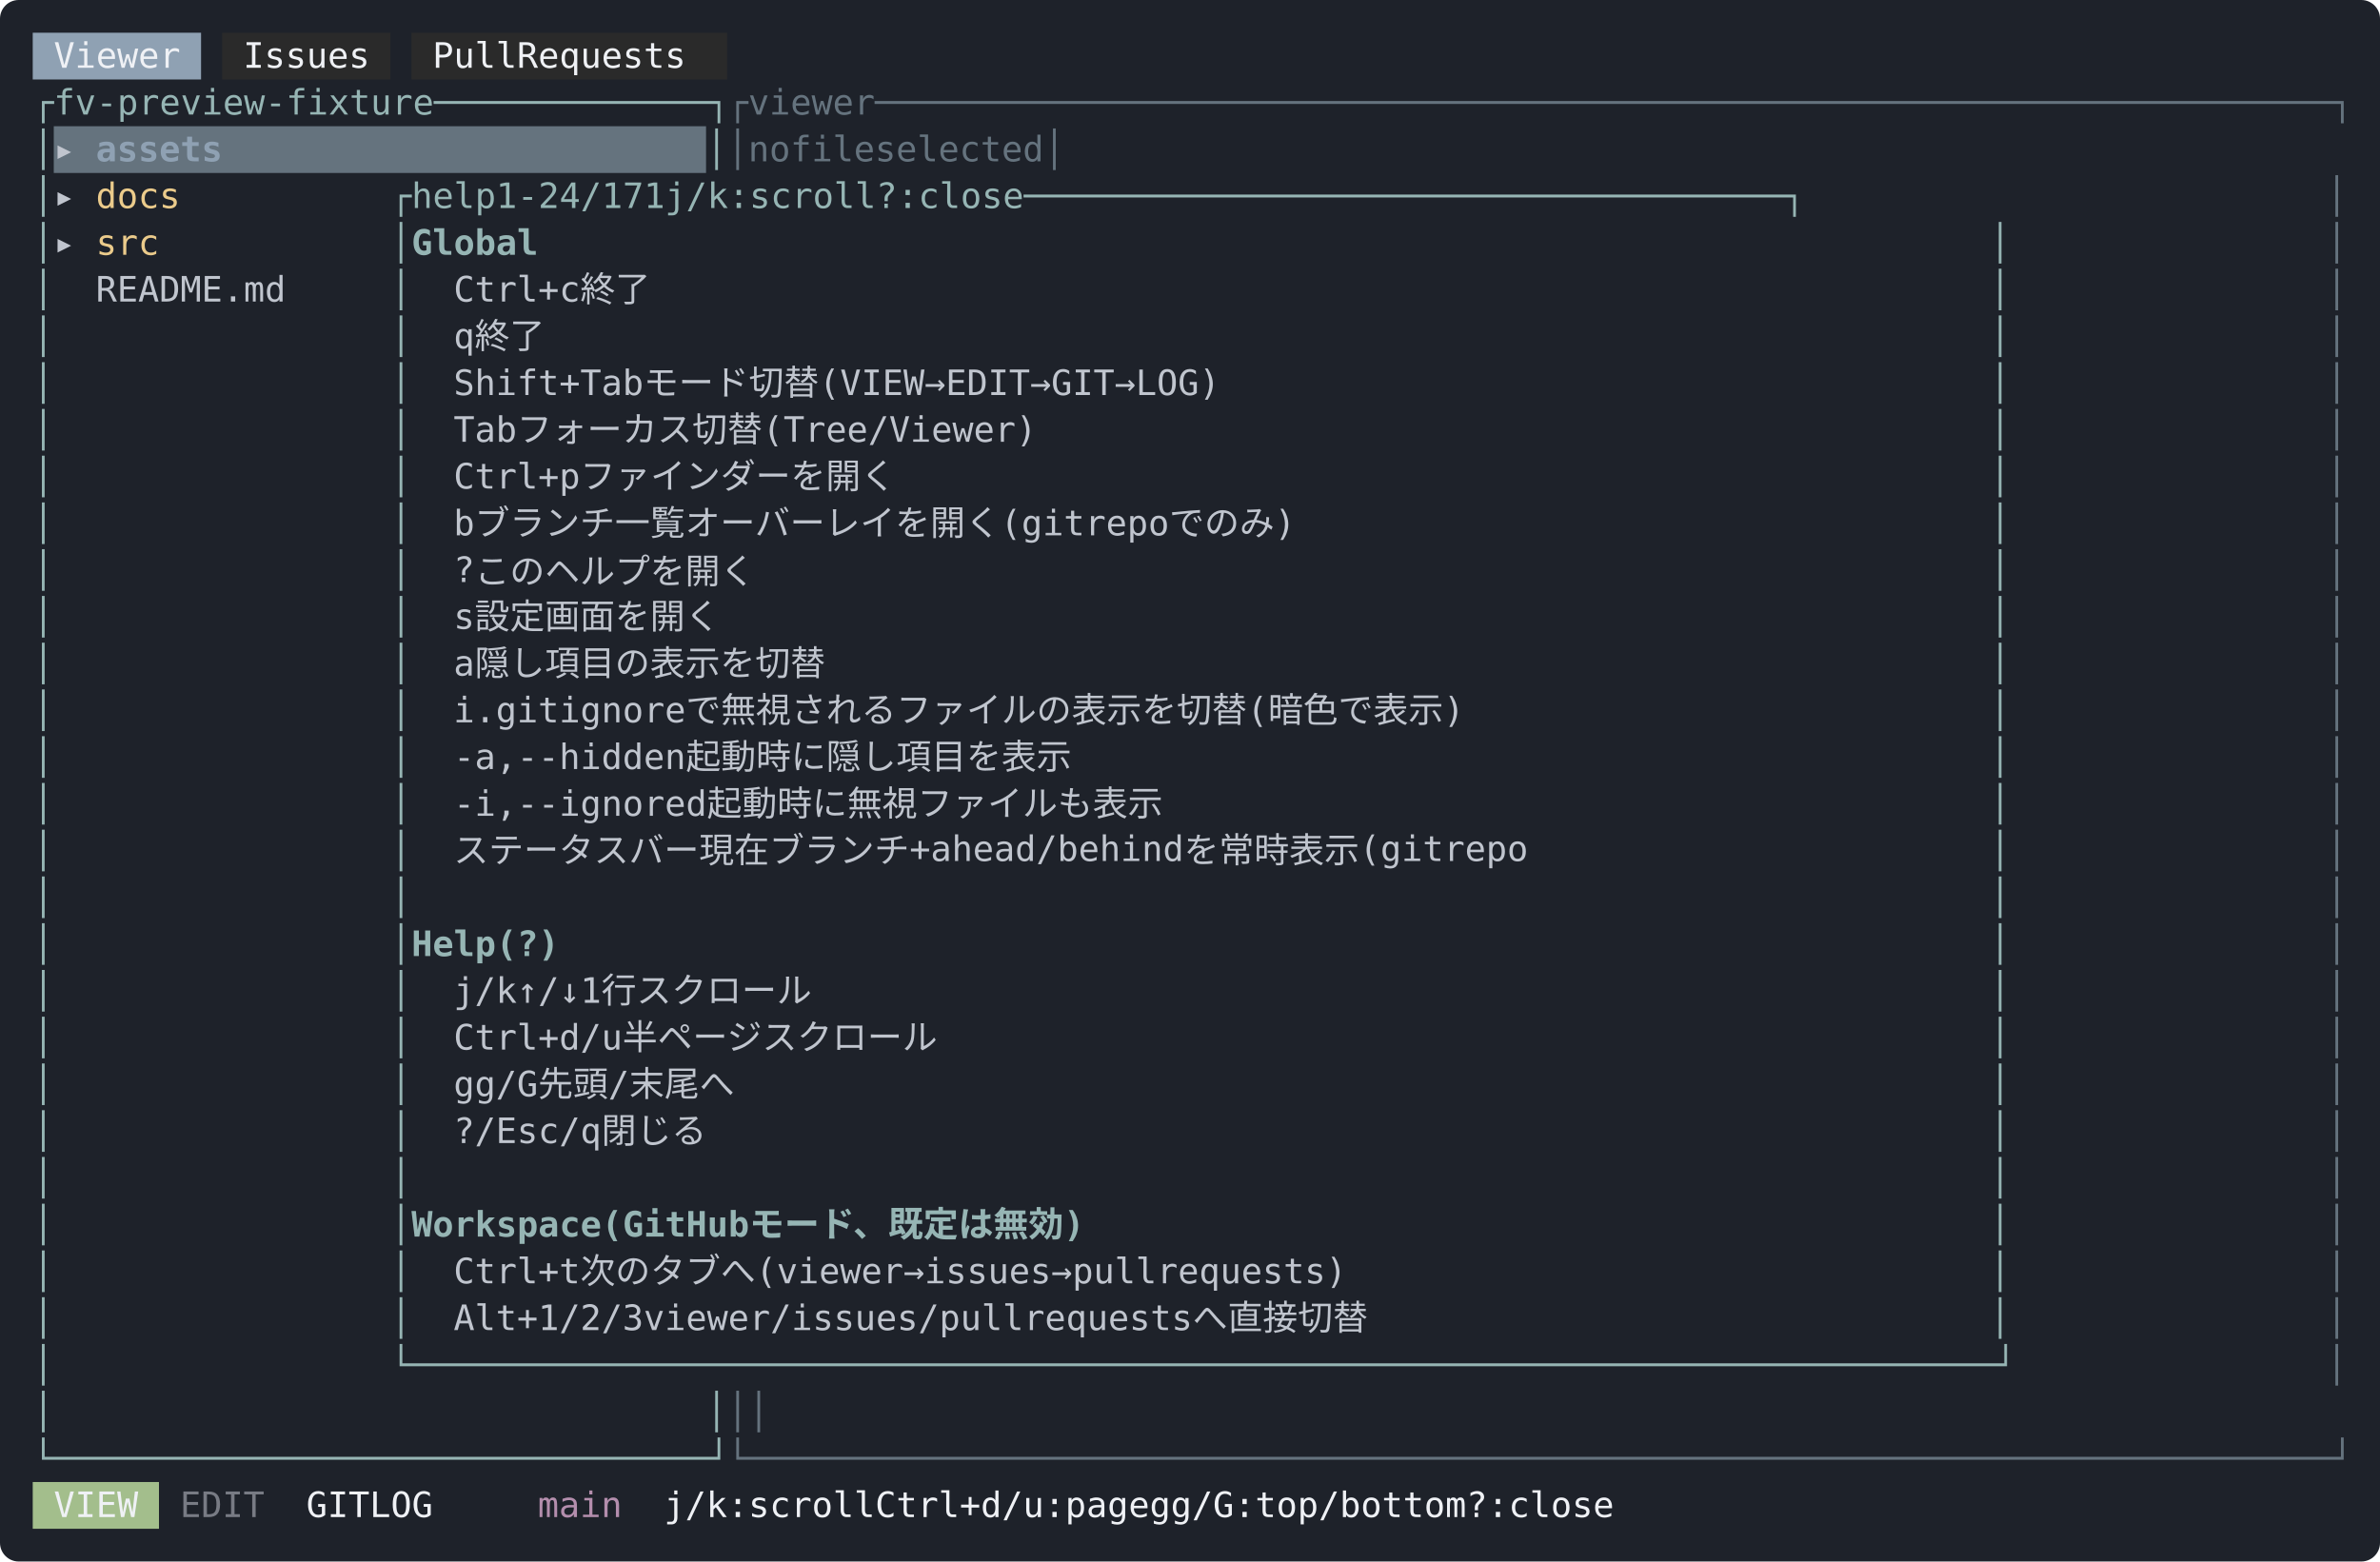
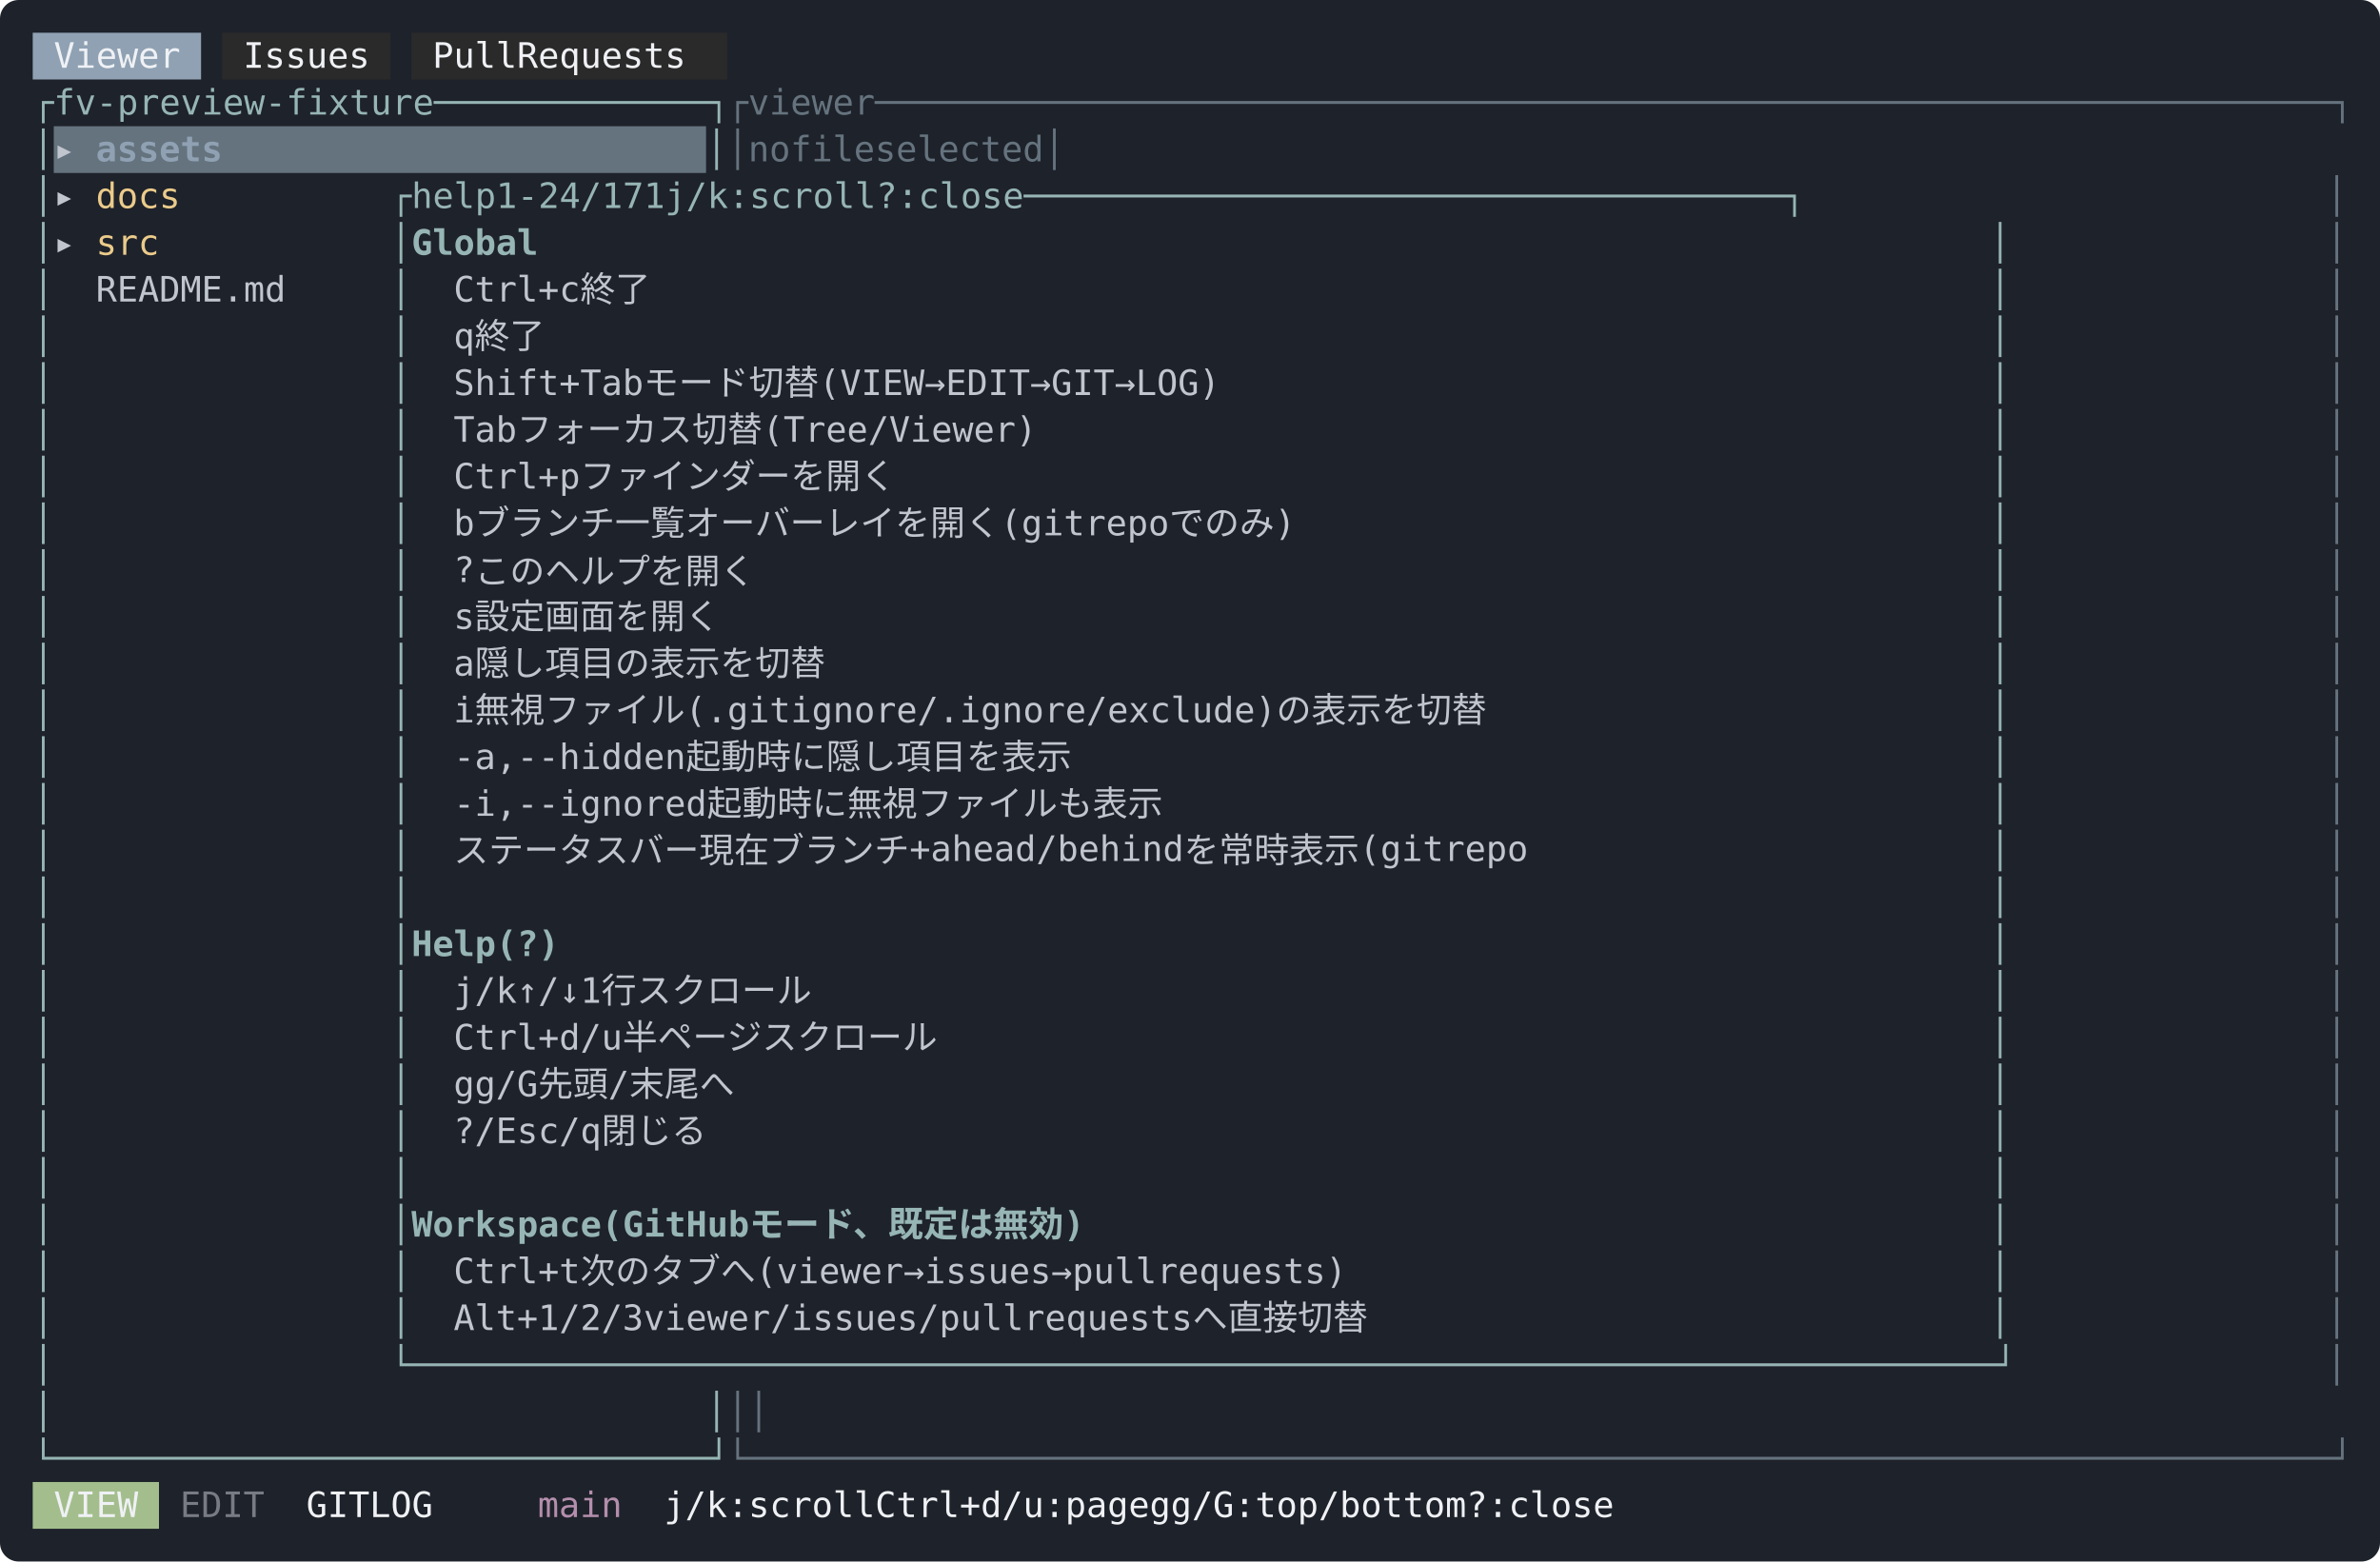
<svg xmlns="http://www.w3.org/2000/svg" width="1018" height="668" viewBox="0 0 1018 668" font-family="ui-monospace, SFMono-Regular, Menlo, Consolas, 'DejaVu Sans Mono', monospace" font-size="15">
  <rect width="1018" height="668" rx="8" fill="#1e222a" />
  <rect x="14" y="14" width="72" height="20" fill="#8fa1b3" />
  <rect x="95" y="14" width="72" height="20" fill="#2a2a2a" />
  <rect x="176" y="14" width="135" height="20" fill="#2a2a2a" />
  <text x="23 32 41 50 59 68" y="29" fill="#eff1f5">Viewer</text>
  <text x="104 113 122 131 140 149" y="29" fill="#eff1f5">Issues</text>
  <text x="185 194 203 212 230 239 248 257 266 275 284 293" y="29" fill="#eff1f5">PullRequests</text>
  <text x="14 23 32 41 50 59 68 77 86 95 104 113 122 131 140 149 158 167 176 185 194 203 212 221 230 239 248 257 266 275 284 293 302" y="49" fill="#96b5b4">┌fv-preview-fixture─────────────┐</text>
  <text x="311 320 329 338 347 356 365 374 383 392 401 410 419 428 437 446 455 464 473 482 491 500 509 518 527 536 545 554 563 572 581 590 599 608 617 626 635 644 653 662 671 680 689 698 707 716 725 734 743 752 761 770 779 788 797 806 815 824 833 842 851 860 869 878 887 896 905 914 923 932 941 950 959 968 977 986 995" y="49" fill="#65737e">┌viewer─────────────────────────────────────────────────────────────────────┐</text>
  <rect x="23" y="54" width="279" height="20" fill="#65737e" />
  <text x="14" y="69" fill="#96b5b4">│</text>
  <text x="23" y="69" fill="#c0c5ce" font-weight="bold">▸</text>
  <text x="41 50 59 68 77 86" y="69" fill="#8fa1b3" font-weight="bold">assets</text>
  <text x="302" y="69" fill="#96b5b4">│</text>
  <text x="311 320 329 347 356 365 374 392 401 410 419 428 437 446 455 995" y="69" fill="#65737e">│nofileselected│</text>
  <text x="14" y="89" fill="#96b5b4">│</text>
  <text x="23" y="89" fill="#c0c5ce">▸</text>
  <text x="41 50 59 68" y="89" fill="#ebcb8b">docs</text>
  <text x="167 185 194 203 212 239 248 257 266 275 284 293 302 329 338 347 356 374 383 392 401 410 419 446 455 473 482 491 500 509 527 536 545 554 563 572 581 590 599 608 617 626 635 644 653 662 671 680 689 698 707 716 725 734 743 752 761 770 779 788 797 806 815 824 833 842 851" y="89" fill="#96b5b4">┌help1-24/171j/k:scroll?:close────────────────────────────────────┐</text>
  <text x="995" y="89" fill="#65737e">│</text>
  <text x="14" y="109" fill="#96b5b4">│</text>
  <text x="23" y="109" fill="#c0c5ce">▸</text>
  <text x="41 50 59" y="109" fill="#ebcb8b">src</text>
  <text x="167" y="109" fill="#96b5b4">│</text>
  <text x="176 185 194 203 212 221" y="109" fill="#96b5b4" font-weight="bold">Global</text>
  <text x="851" y="109" fill="#96b5b4">│</text>
  <text x="995" y="109" fill="#65737e">│</text>
  <text x="14" y="129" fill="#96b5b4">│</text>
  <text x="41 50 59 68 77 86 95 104 113" y="129" fill="#c0c5ce">README.md</text>
  <text x="167" y="129" fill="#96b5b4">│</text>
  <text x="194 203 212 221 230 239 338 356" y="129" fill="#c0c5ce">Ctrl+c終了</text>
  <text x="851" y="129" fill="#96b5b4">│</text>
  <text x="995" y="129" fill="#65737e">│</text>
  <text x="14" y="149" fill="#96b5b4">│</text>
  <text x="167" y="149" fill="#96b5b4">│</text>
  <text x="194 338 356" y="149" fill="#c0c5ce">q終了</text>
  <text x="851" y="149" fill="#96b5b4">│</text>
  <text x="995" y="149" fill="#65737e">│</text>
  <text x="14" y="169" fill="#96b5b4">│</text>
  <text x="167" y="169" fill="#96b5b4">│</text>
  <text x="194 203 212 221 230 239 248 257 266 338 356 374 392 410 437 446 455 464 473 491 509 518 527 536 554 572 581 590 608 626 635 644 653" y="169" fill="#c0c5ce">Shift+Tabモード切替(VIEW→EDIT→GIT→LOG)</text>
  <text x="851" y="169" fill="#96b5b4">│</text>
  <text x="995" y="169" fill="#65737e">│</text>
  <text x="14" y="189" fill="#96b5b4">│</text>
  <text x="167" y="189" fill="#96b5b4">│</text>
  <text x="194 203 212 338 356 374 392 410 428 446 473 482 491 500 509 518 527 536 545 554 563 572 581" y="189" fill="#c0c5ce">Tabフォーカス切替(Tree/Viewer)</text>
  <text x="851" y="189" fill="#96b5b4">│</text>
  <text x="995" y="189" fill="#65737e">│</text>
  <text x="14" y="209" fill="#96b5b4">│</text>
  <text x="167" y="209" fill="#96b5b4">│</text>
  <text x="194 203 212 221 230 239 338 356 374 392 410 428 446 464 482" y="209" fill="#c0c5ce">Ctrl+pファインダーを開く</text>
  <text x="851" y="209" fill="#96b5b4">│</text>
  <text x="995" y="209" fill="#65737e">│</text>
  <text x="14" y="229" fill="#96b5b4">│</text>
  <text x="167" y="229" fill="#96b5b4">│</text>
  <text x="194 338 356 374 392 410 428 446 464 482 500 518 536 554 572 590 617 626 635 644 662 671 680 689 707 725 743 761" y="229" fill="#c0c5ce">bブランチ一覧オーバーレイを開く(gitrepoでのみ)</text>
  <text x="851" y="229" fill="#96b5b4">│</text>
  <text x="995" y="229" fill="#65737e">│</text>
  <text x="14" y="249" fill="#96b5b4">│</text>
  <text x="167" y="249" fill="#96b5b4">│</text>
  <text x="194 338 356 374 392 410 428 446 464" y="249" fill="#c0c5ce">?このヘルプを開く</text>
  <text x="851" y="249" fill="#96b5b4">│</text>
  <text x="995" y="249" fill="#65737e">│</text>
  <text x="14" y="269" fill="#96b5b4">│</text>
  <text x="167" y="269" fill="#96b5b4">│</text>
  <text x="194 338 356 374 392 410 428 446" y="269" fill="#c0c5ce">s設定画面を開く</text>
  <text x="851" y="269" fill="#96b5b4">│</text>
  <text x="995" y="269" fill="#65737e">│</text>
  <text x="14" y="289" fill="#96b5b4">│</text>
  <text x="167" y="289" fill="#96b5b4">│</text>
  <text x="194 338 356 374 392 410 428 446 464 482 500" y="289" fill="#c0c5ce">a隠し項目の表示を切替</text>
  <text x="851" y="289" fill="#96b5b4">│</text>
  <text x="995" y="289" fill="#65737e">│</text>
  <text x="14" y="309" fill="#96b5b4">│</text>
  <text x="167" y="309" fill="#96b5b4">│</text>
-   <text x="194 338 347 356 365 374 383 392 401 410 419 437 455 473 491 509 527 545 563 581 599 617 635 653 671 689 707 734 743 761 779 797 815 833" y="309" fill="#c0c5ce">i.gitignoreで無視されるファイルの表示を切替(暗色で表示)</text>
+   <text x="194 338 356 374 392 410 428 455 464 473 482 491 500 509 518 527 536 545 554 563 572 581 590 599 608 617 626 635 644 653 662 671 680 689 698 716 734 752 770 788 806" y="309" fill="#c0c5ce">i無視ファイル(.gitignore/.ignore/exclude)の表示を切替</text>
  <text x="851" y="309" fill="#96b5b4">│</text>
  <text x="995" y="309" fill="#65737e">│</text>
  <text x="14" y="329" fill="#96b5b4">│</text>
  <text x="167" y="329" fill="#96b5b4">│</text>
  <text x="194 203 212 230 239 248 257 266 275 284 293 338 356 374 392 410 428 446 464 482 500 518" y="329" fill="#c0c5ce">-a,--hidden起動時に隠し項目を表示</text>
  <text x="851" y="329" fill="#96b5b4">│</text>
  <text x="995" y="329" fill="#65737e">│</text>
  <text x="14" y="349" fill="#96b5b4">│</text>
  <text x="167" y="349" fill="#96b5b4">│</text>
  <text x="194 203 212 230 239 248 257 266 275 284 293 302 338 356 374 392 410 428 446 464 482 500 518 536 554" y="349" fill="#c0c5ce">-i,--ignored起動時に無視ファイルも表示</text>
  <text x="851" y="349" fill="#96b5b4">│</text>
  <text x="995" y="349" fill="#65737e">│</text>
  <text x="14" y="369" fill="#96b5b4">│</text>
  <text x="167" y="369" fill="#96b5b4">│</text>
  <text x="194 212 230 248 266 284 302 401 419 437 455 473 491 518 536 545 554 563 572 581 590 599 608 617 626 635 653 671 689 707 725 752 761 770 779 797 806 815 824" y="369" fill="#c0c5ce">ステータスバー現在ブランチ+ahead/behindを常時表示(gitrepo</text>
  <text x="851" y="369" fill="#96b5b4">│</text>
  <text x="995" y="369" fill="#65737e">│</text>
  <text x="14" y="389" fill="#96b5b4">│</text>
  <text x="167" y="389" fill="#96b5b4">│</text>
  <text x="851" y="389" fill="#96b5b4">│</text>
  <text x="995" y="389" fill="#65737e">│</text>
  <text x="14" y="409" fill="#96b5b4">│</text>
  <text x="167" y="409" fill="#96b5b4">│</text>
  <text x="176 185 194 203 221 230 239" y="409" fill="#96b5b4" font-weight="bold">Help(?)</text>
  <text x="851" y="409" fill="#96b5b4">│</text>
  <text x="995" y="409" fill="#65737e">│</text>
  <text x="14" y="429" fill="#96b5b4">│</text>
  <text x="167" y="429" fill="#96b5b4">│</text>
  <text x="194 203 212 230 239 248 338 356 374 392 410 428 446" y="429" fill="#c0c5ce">j/k↑/↓1行スクロール</text>
  <text x="851" y="429" fill="#96b5b4">│</text>
  <text x="995" y="429" fill="#65737e">│</text>
  <text x="14" y="449" fill="#96b5b4">│</text>
  <text x="167" y="449" fill="#96b5b4">│</text>
  <text x="194 203 212 221 230 239 248 257 338 356 374 392 410 428 446 464 482" y="449" fill="#c0c5ce">Ctrl+d/u半ページスクロール</text>
  <text x="851" y="449" fill="#96b5b4">│</text>
  <text x="995" y="449" fill="#65737e">│</text>
  <text x="14" y="469" fill="#96b5b4">│</text>
  <text x="167" y="469" fill="#96b5b4">│</text>
  <text x="194 203 221 239 338 356 383 401 419 437" y="469" fill="#c0c5ce">gg/G先頭/末尾へ</text>
  <text x="851" y="469" fill="#96b5b4">│</text>
  <text x="995" y="469" fill="#65737e">│</text>
  <text x="14" y="489" fill="#96b5b4">│</text>
  <text x="167" y="489" fill="#96b5b4">│</text>
  <text x="194 212 230 239 248 266 284 338 356 374" y="489" fill="#c0c5ce">?/Esc/q閉じる</text>
  <text x="851" y="489" fill="#96b5b4">│</text>
  <text x="995" y="489" fill="#65737e">│</text>
  <text x="14" y="509" fill="#96b5b4">│</text>
  <text x="167" y="509" fill="#96b5b4">│</text>
  <text x="851" y="509" fill="#96b5b4">│</text>
  <text x="995" y="509" fill="#65737e">│</text>
  <text x="14" y="529" fill="#96b5b4">│</text>
  <text x="167" y="529" fill="#96b5b4">│</text>
  <text x="176 185 194 203 212 221 230 239 248 266 275 284 293 302 311 320 338 356 374 392 410 428 446 464 482 500" y="529" fill="#96b5b4" font-weight="bold">Workspace(GitHubモード、既定は無効)</text>
  <text x="851" y="529" fill="#96b5b4">│</text>
  <text x="995" y="529" fill="#65737e">│</text>
  <text x="14" y="549" fill="#96b5b4">│</text>
  <text x="167" y="549" fill="#96b5b4">│</text>
  <text x="194 203 212 221 230 239 338 356 374 392 410 437 446 455 464 473 482 491 509 527 536 545 554 563 572 590 608 617 626 635 653 662 671 680 689 698 707 716 725" y="549" fill="#c0c5ce">Ctrl+t次のタブへ(viewer→issues→pullrequests)</text>
  <text x="851" y="549" fill="#96b5b4">│</text>
  <text x="995" y="549" fill="#65737e">│</text>
  <text x="14" y="569" fill="#96b5b4">│</text>
  <text x="167" y="569" fill="#96b5b4">│</text>
  <text x="194 203 212 221 230 239 248 257 266 338 347 356 365 374 383 401 419 428 437 446 455 464 482 500 509 518 527 545 554 563 572 581 590 599 608 626 644 662 680 698" y="569" fill="#c0c5ce">Alt+1/2/3viewer/issues/pullrequestsへ直接切替</text>
  <text x="851" y="569" fill="#96b5b4">│</text>
  <text x="995" y="569" fill="#65737e">│</text>
  <text x="14" y="589" fill="#96b5b4">│</text>
  <text x="167 176 185 194 203 212 221 230 239 248 257 266 275 284 293 302 311 320 329 338 347 356 365 374 383 392 401 410 419 428 437 446 455 464 473 482 491 500 509 518 527 536 545 554 563 572 581 590 599 608 617 626 635 644 653 662 671 680 689 698 707 716 725 734 743 752 761 770 779 788 797 806 815 824 833 842 851" y="589" fill="#96b5b4">└───────────────────────────────────────────────────────────────────────────┘</text>
  <text x="995" y="589" fill="#65737e">│</text>
  <text x="14" y="609" fill="#96b5b4">│</text>
  <text x="302" y="609" fill="#96b5b4">│</text>
  <text x="311 995" y="609" fill="#65737e">││</text>
  <text x="14 23 32 41 50 59 68 77 86 95 104 113 122 131 140 149 158 167 176 185 194 203 212 221 230 239 248 257 266 275 284 293 302" y="629" fill="#96b5b4">└───────────────────────────────┘</text>
  <text x="311 320 329 338 347 356 365 374 383 392 401 410 419 428 437 446 455 464 473 482 491 500 509 518 527 536 545 554 563 572 581 590 599 608 617 626 635 644 653 662 671 680 689 698 707 716 725 734 743 752 761 770 779 788 797 806 815 824 833 842 851 860 869 878 887 896 905 914 923 932 941 950 959 968 977 986 995" y="629" fill="#65737e">└───────────────────────────────────────────────────────────────────────────┘</text>
  <rect x="14" y="634" width="54" height="20" fill="#a3be8c" />
  <text x="23 32 41 50" y="649" fill="#eff1f5">VIEW</text>
  <text x="77 86 95 104" y="649" fill="#c0c5ce" fill-opacity="0.55">EDIT</text>
  <text x="131 140 149 176 185 194" y="649" fill="#eff1f5">GITLOG</text>
  <text x="230 239 248 257" y="649" fill="#b48ead">main</text>
  <text x="284 293 302 311 329 338 347 356 365 374 401 410 419 428 437 446 455 464 473 491 500 509 518 545 554 563 572 581 599 608 617 626 635 644 653 662 671 680 707 716 734 743 752 761 770" y="649" fill="#eff1f5">j/k:scrollCtrl+d/u:pagegg/G:top/bottom?:close</text>
</svg>
